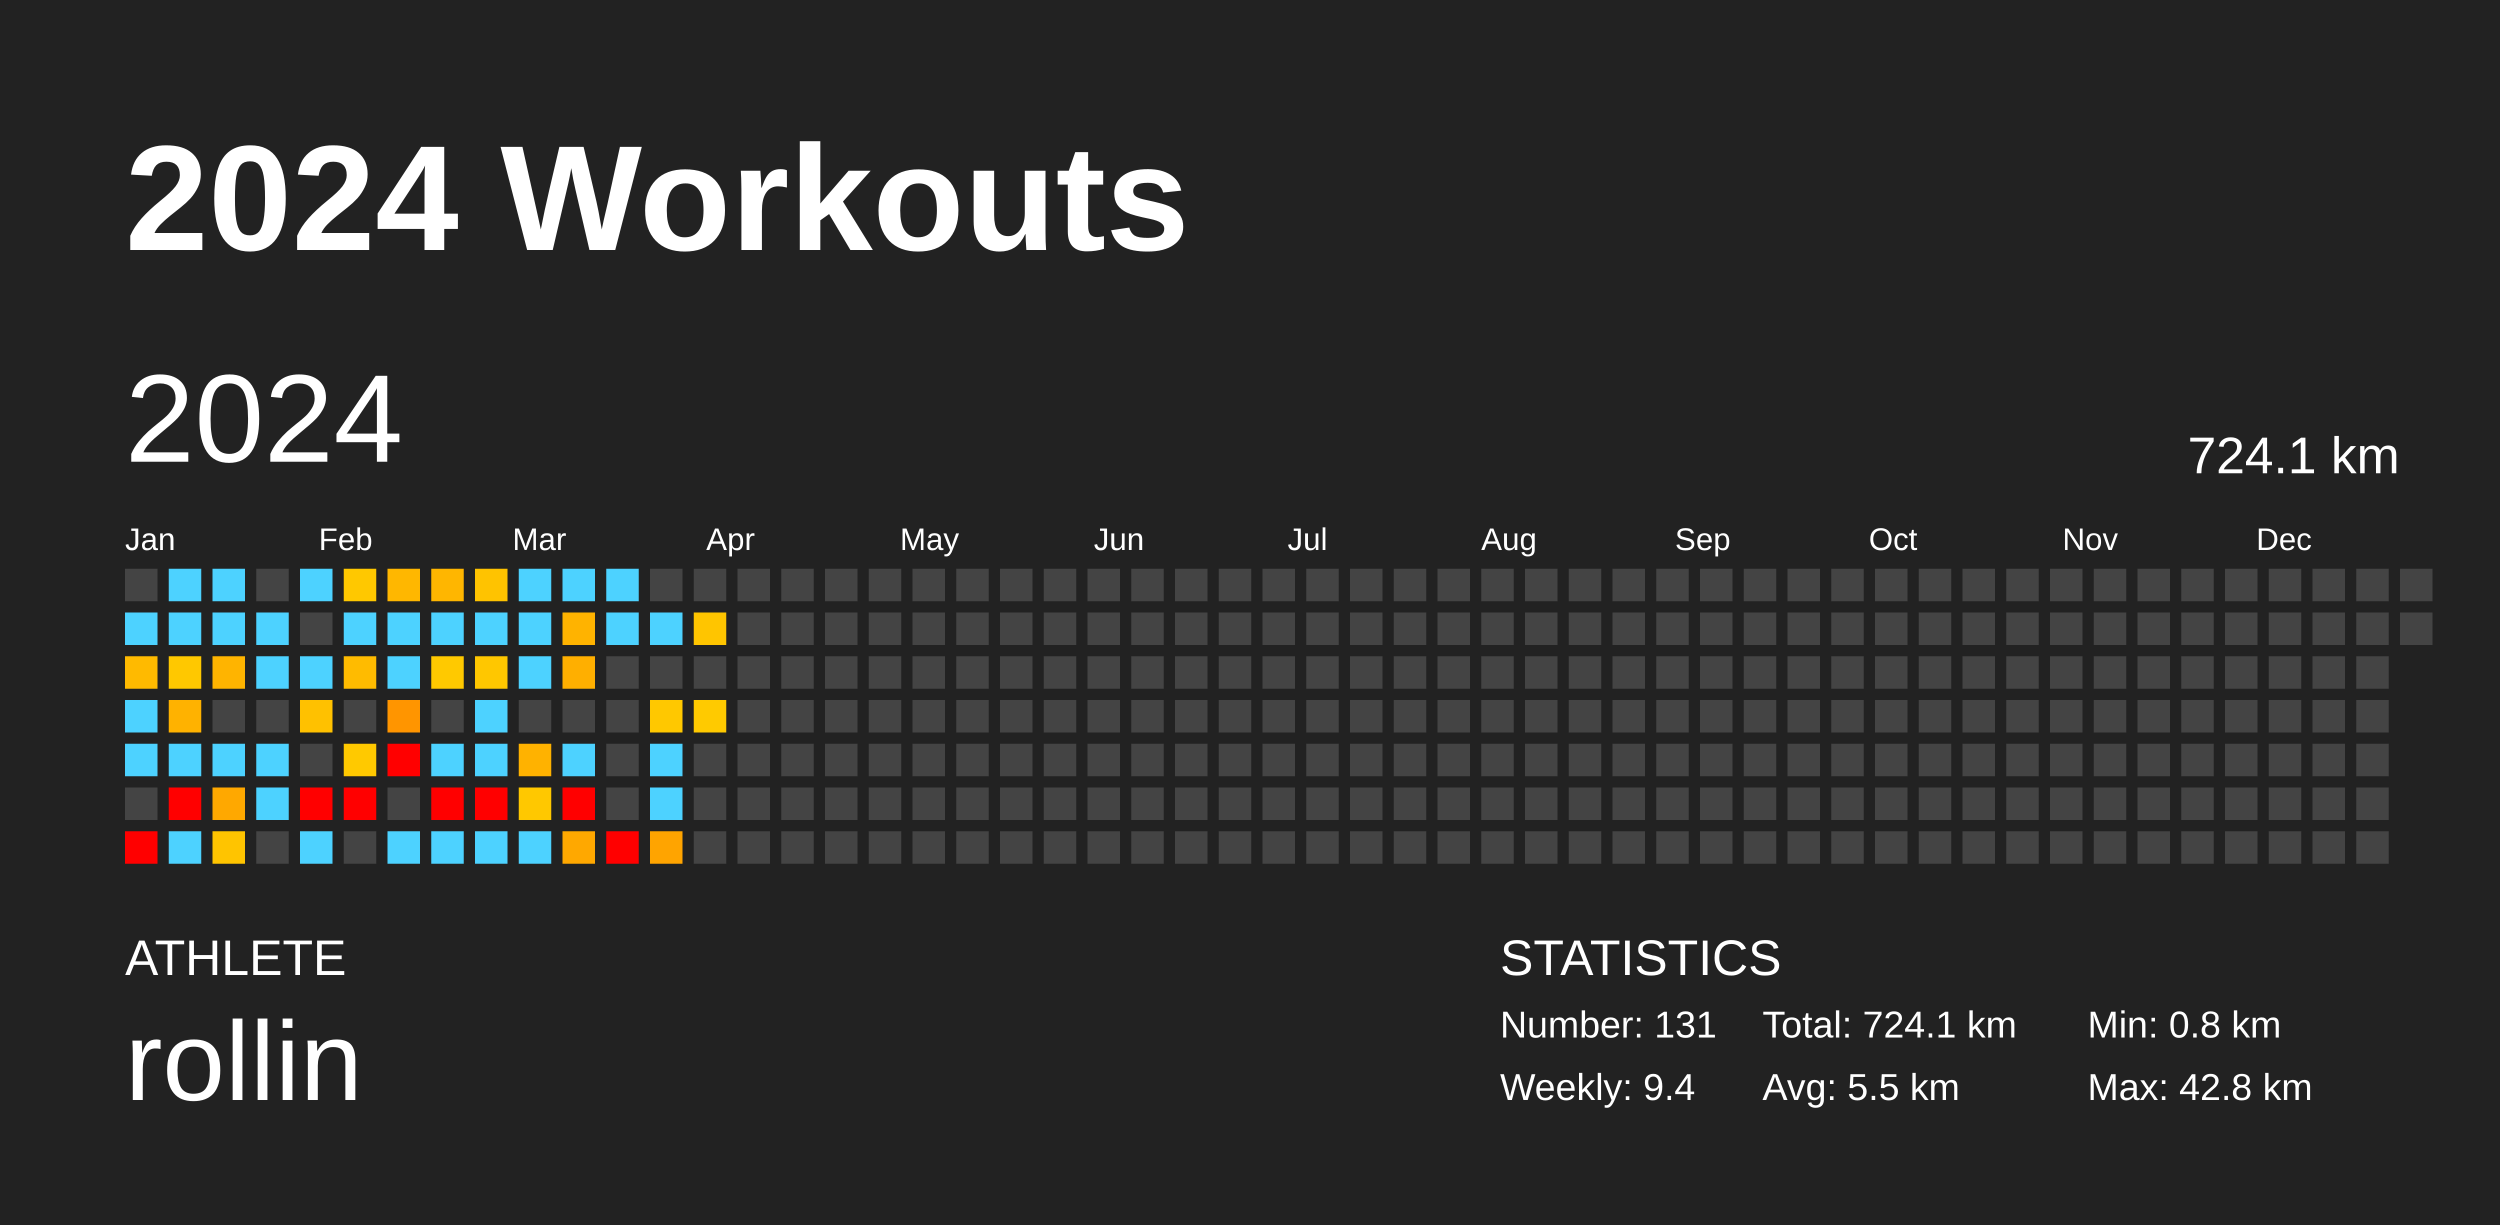
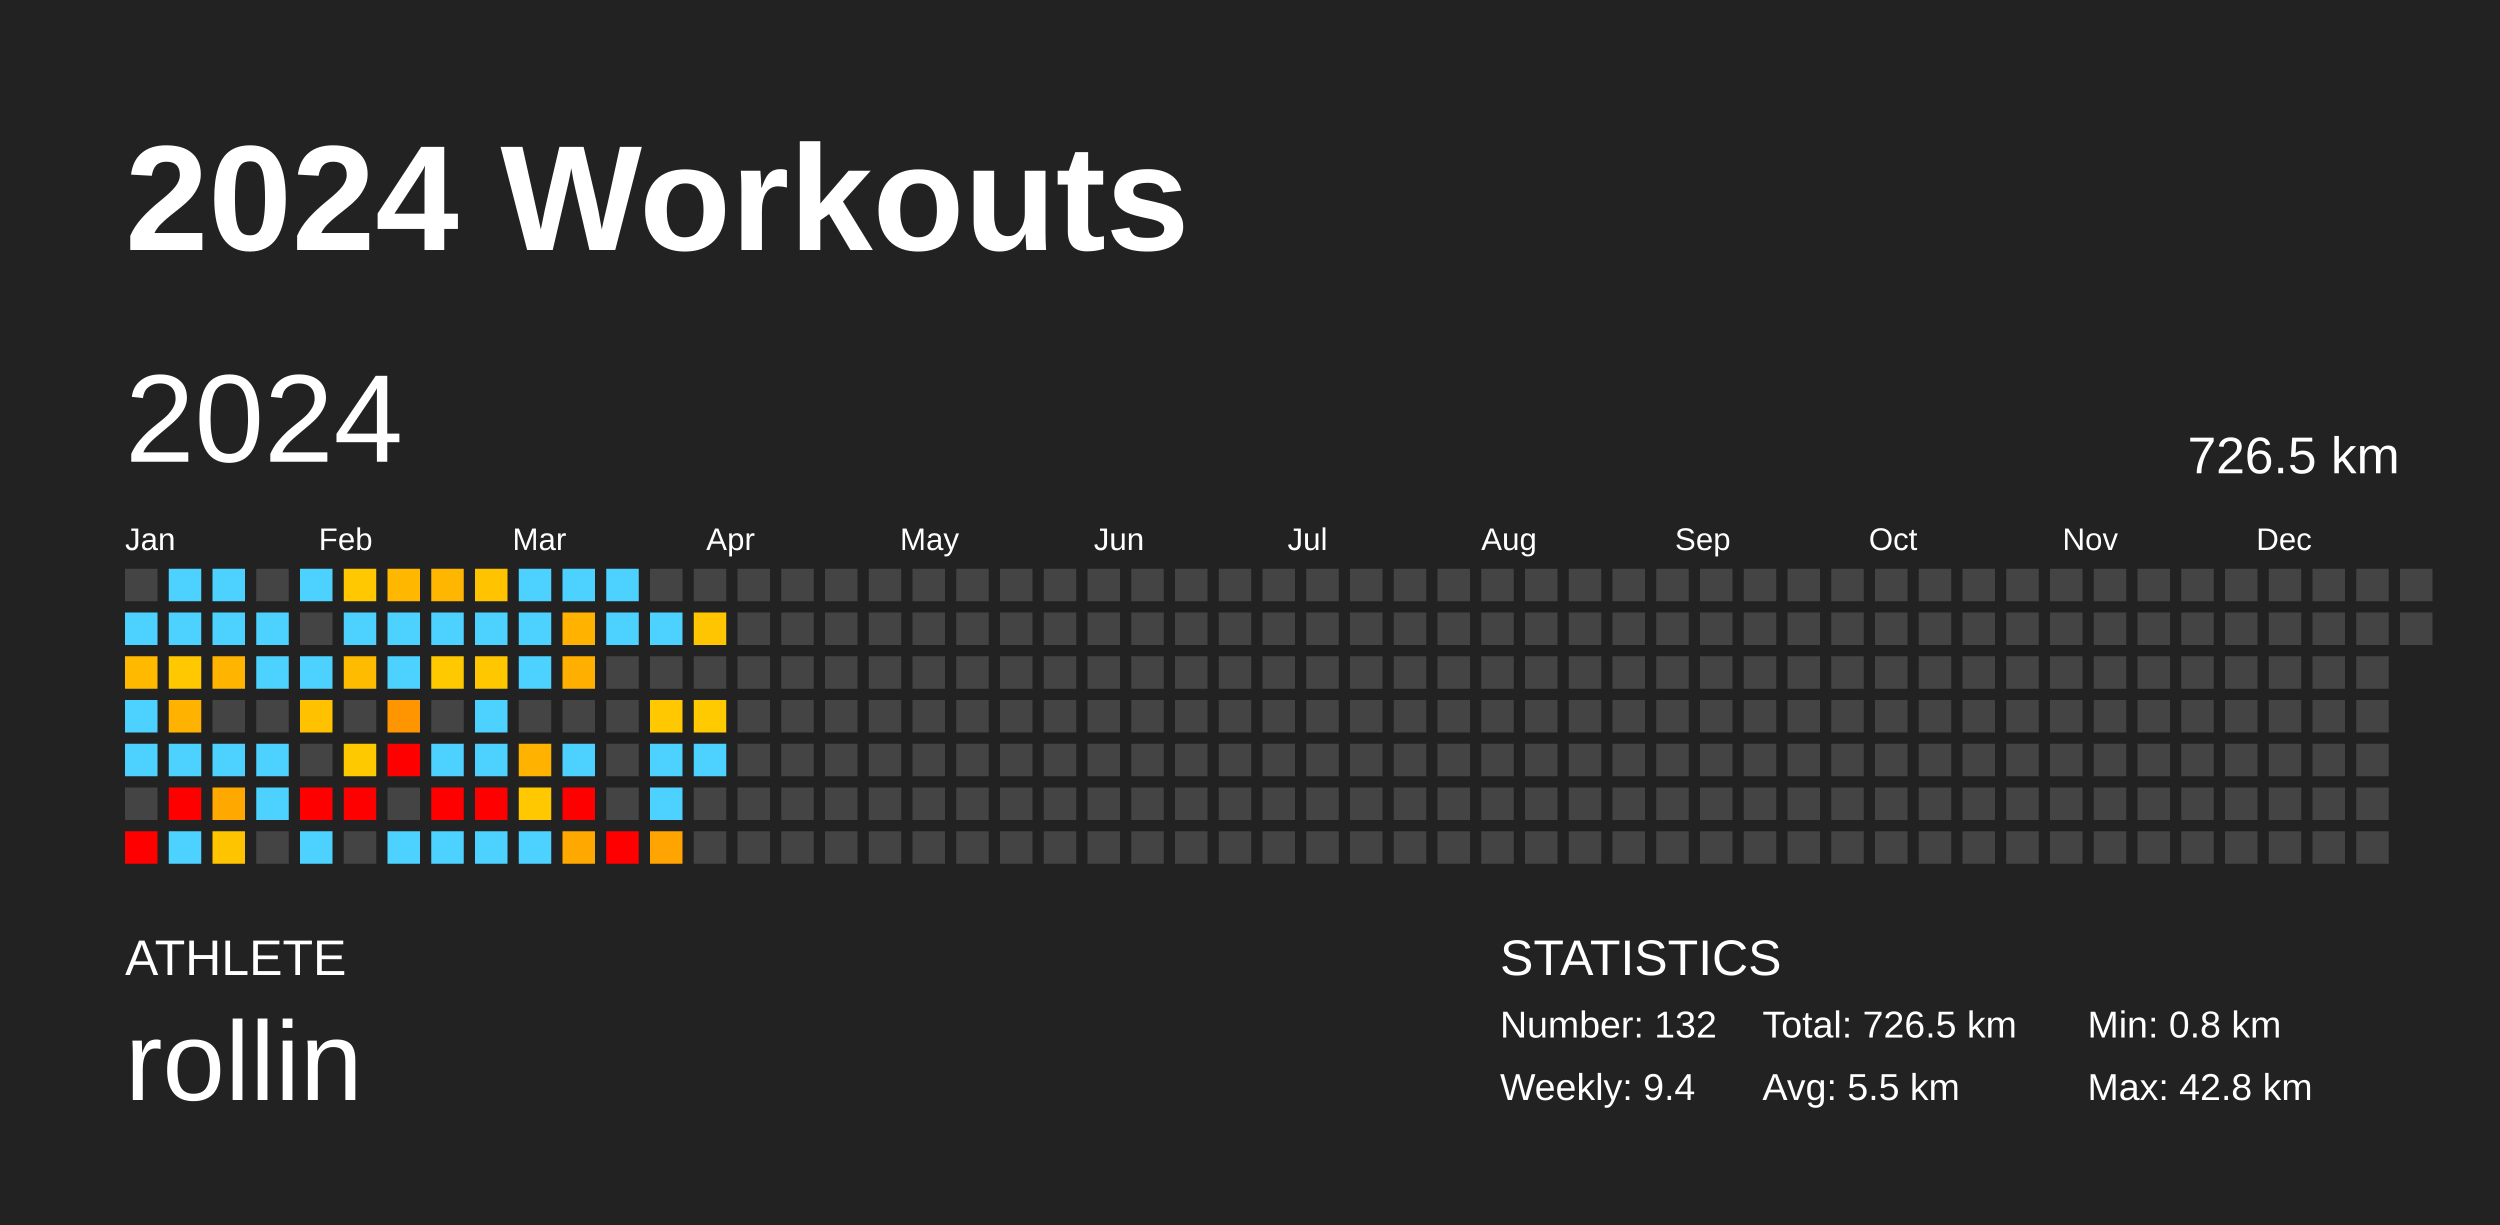
<svg xmlns="http://www.w3.org/2000/svg" baseProfile="full" height="98mm" version="1.1" viewBox="0,0,200,98" width="200mm">
  <defs />
  <rect fill="#222222" height="98" width="200" x="0" y="0" />
  <text fill="#FFFFFF" style="font-size:12px; font-family:Arial; font-weight:bold;" x="10" y="20">2024 Workouts</text>
  <text fill="#FFFFFF" style="font-size:4px; font-family:Arial" x="10" y="78">ATHLETE</text>
  <text fill="#FFFFFF" style="font-size:9px; font-family:Arial" x="10" y="88">rollin</text>
  <text fill="#FFFFFF" style="font-size:4px; font-family:Arial" x="120" y="78">STATISTICS</text>
-   <text fill="#FFFFFF" style="font-size:3px; font-family:Arial" x="120" y="83">Number: 131</text>
+   <text fill="#FFFFFF" style="font-size:3px; font-family:Arial" x="120" y="83">Number: 132</text>
  <text fill="#FFFFFF" style="font-size:3px; font-family:Arial" x="120" y="88">Weekly: 9.4</text>
-   <text fill="#FFFFFF" style="font-size:3px; font-family:Arial" x="141" y="83">Total: 724.1 km</text>
+   <text fill="#FFFFFF" style="font-size:3px; font-family:Arial" x="141" y="83">Total: 726.5 km</text>
  <text fill="#FFFFFF" style="font-size:3px; font-family:Arial" x="141" y="88">Avg: 5.5 km</text>
  <text fill="#FFFFFF" style="font-size:3px; font-family:Arial" x="167" y="83">Min: 0.8 km</text>
  <text fill="#FFFFFF" style="font-size:3px; font-family:Arial" x="167" y="88">Max: 42.8 km</text>
  <text dominant-baseline="hanging" fill="#FFFFFF" style="font-size:10.0px; font-family:Arial;" x="10" y="30">2024</text>
-   <text dominant-baseline="hanging" fill="#FFFFFF" style="font-size:4.125px; font-family:Arial;" x="175" y="35">724.1 km</text>
+   <text dominant-baseline="hanging" fill="#FFFFFF" style="font-size:4.125px; font-family:Arial;" x="175" y="35">726.5 km</text>
  <text fill="#FFFFFF" style="font-size:2.5px; font-family:Arial" x="10.0" y="44">Jan</text>
  <text fill="#FFFFFF" style="font-size:2.5px; font-family:Arial" x="25.5" y="44">Feb</text>
  <text fill="#FFFFFF" style="font-size:2.5px; font-family:Arial" x="41.0" y="44">Mar</text>
  <text fill="#FFFFFF" style="font-size:2.5px; font-family:Arial" x="56.5" y="44">Apr</text>
  <text fill="#FFFFFF" style="font-size:2.5px; font-family:Arial" x="72.0" y="44">May</text>
  <text fill="#FFFFFF" style="font-size:2.5px; font-family:Arial" x="87.5" y="44">Jun</text>
  <text fill="#FFFFFF" style="font-size:2.5px; font-family:Arial" x="103.0" y="44">Jul</text>
  <text fill="#FFFFFF" style="font-size:2.5px; font-family:Arial" x="118.5" y="44">Aug</text>
  <text fill="#FFFFFF" style="font-size:2.5px; font-family:Arial" x="134.0" y="44">Sep</text>
  <text fill="#FFFFFF" style="font-size:2.5px; font-family:Arial" x="149.5" y="44">Oct</text>
  <text fill="#FFFFFF" style="font-size:2.5px; font-family:Arial" x="165.0" y="44">Nov</text>
  <text fill="#FFFFFF" style="font-size:2.5px; font-family:Arial" x="180.5" y="44">Dec</text>
  <rect fill="#444444" height="2.6" width="2.6" x="10.0" y="45.5" />
  <rect fill="#4dd2ff" height="2.6" width="2.6" x="10.0" y="49.0" />
  <rect fill="#ffba00" height="2.6" width="2.6" x="10.0" y="52.5" />
  <rect fill="#4dd2ff" height="2.6" width="2.6" x="10.0" y="56.0" />
  <rect fill="#4dd2ff" height="2.6" width="2.6" x="10.0" y="59.5" />
  <rect fill="#444444" height="2.6" width="2.6" x="10.0" y="63.0" />
  <rect fill="red" height="2.6" width="2.6" x="10.0" y="66.5" />
  <rect fill="#4dd2ff" height="2.6" width="2.6" x="13.5" y="45.5" />
  <rect fill="#4dd2ff" height="2.6" width="2.6" x="13.5" y="49.0" />
  <rect fill="#ffc800" height="2.6" width="2.6" x="13.5" y="52.5" />
  <rect fill="#ffb200" height="2.6" width="2.6" x="13.5" y="56.0" />
  <rect fill="#4dd2ff" height="2.6" width="2.6" x="13.5" y="59.5" />
  <rect fill="red" height="2.6" width="2.6" x="13.5" y="63.0" />
  <rect fill="#4dd2ff" height="2.6" width="2.6" x="13.5" y="66.5" />
  <rect fill="#4dd2ff" height="2.6" width="2.6" x="17.0" y="45.5" />
  <rect fill="#4dd2ff" height="2.6" width="2.6" x="17.0" y="49.0" />
  <rect fill="#ffb400" height="2.6" width="2.6" x="17.0" y="52.5" />
  <rect fill="#444444" height="2.6" width="2.6" x="17.0" y="56.0" />
  <rect fill="#4dd2ff" height="2.6" width="2.6" x="17.0" y="59.5" />
  <rect fill="#ffa800" height="2.6" width="2.6" x="17.0" y="63.0" />
  <rect fill="#ffc400" height="2.6" width="2.6" x="17.0" y="66.5" />
  <rect fill="#444444" height="2.6" width="2.6" x="20.5" y="45.5" />
  <rect fill="#4dd2ff" height="2.6" width="2.6" x="20.5" y="49.0" />
  <rect fill="#4dd2ff" height="2.6" width="2.6" x="20.5" y="52.5" />
  <rect fill="#444444" height="2.6" width="2.6" x="20.5" y="56.0" />
  <rect fill="#4dd2ff" height="2.6" width="2.6" x="20.5" y="59.5" />
  <rect fill="#4dd2ff" height="2.6" width="2.6" x="20.5" y="63.0" />
  <rect fill="#444444" height="2.6" width="2.6" x="20.5" y="66.5" />
  <rect fill="#4dd2ff" height="2.6" width="2.6" x="24.0" y="45.5" />
  <rect fill="#444444" height="2.6" width="2.6" x="24.0" y="49.0" />
  <rect fill="#4dd2ff" height="2.6" width="2.6" x="24.0" y="52.5" />
  <rect fill="#ffc100" height="2.6" width="2.6" x="24.0" y="56.0" />
  <rect fill="#444444" height="2.6" width="2.6" x="24.0" y="59.5" />
  <rect fill="red" height="2.6" width="2.6" x="24.0" y="63.0" />
  <rect fill="#4dd2ff" height="2.6" width="2.6" x="24.0" y="66.5" />
  <rect fill="#ffc800" height="2.6" width="2.6" x="27.5" y="45.5" />
  <rect fill="#4dd2ff" height="2.6" width="2.6" x="27.5" y="49.0" />
  <rect fill="#ffbb00" height="2.6" width="2.6" x="27.5" y="52.5" />
  <rect fill="#444444" height="2.6" width="2.6" x="27.5" y="56.0" />
  <rect fill="#ffc900" height="2.6" width="2.6" x="27.5" y="59.5" />
  <rect fill="red" height="2.6" width="2.6" x="27.5" y="63.0" />
  <rect fill="#444444" height="2.6" width="2.6" x="27.5" y="66.5" />
  <rect fill="#ffb700" height="2.6" width="2.6" x="31.0" y="45.5" />
  <rect fill="#4dd2ff" height="2.6" width="2.6" x="31.0" y="49.0" />
  <rect fill="#4dd2ff" height="2.6" width="2.6" x="31.0" y="52.5" />
  <rect fill="#ff9500" height="2.6" width="2.6" x="31.0" y="56.0" />
  <rect fill="red" height="2.6" width="2.6" x="31.0" y="59.5" />
  <rect fill="#444444" height="2.6" width="2.6" x="31.0" y="63.0" />
  <rect fill="#4dd2ff" height="2.6" width="2.6" x="31.0" y="66.5" />
  <rect fill="#ffb600" height="2.6" width="2.6" x="34.5" y="45.5" />
  <rect fill="#4dd2ff" height="2.6" width="2.6" x="34.5" y="49.0" />
  <rect fill="#ffc900" height="2.6" width="2.6" x="34.5" y="52.5" />
  <rect fill="#444444" height="2.6" width="2.6" x="34.5" y="56.0" />
  <rect fill="#4dd2ff" height="2.6" width="2.6" x="34.5" y="59.5" />
  <rect fill="red" height="2.6" width="2.6" x="34.5" y="63.0" />
  <rect fill="#4dd2ff" height="2.6" width="2.6" x="34.5" y="66.5" />
  <rect fill="#ffc300" height="2.6" width="2.6" x="38.0" y="45.5" />
  <rect fill="#4dd2ff" height="2.6" width="2.6" x="38.0" y="49.0" />
  <rect fill="#ffc700" height="2.6" width="2.6" x="38.0" y="52.5" />
  <rect fill="#4dd2ff" height="2.6" width="2.6" x="38.0" y="56.0" />
  <rect fill="#4dd2ff" height="2.6" width="2.6" x="38.0" y="59.5" />
  <rect fill="red" height="2.6" width="2.6" x="38.0" y="63.0" />
  <rect fill="#4dd2ff" height="2.6" width="2.6" x="38.0" y="66.5" />
  <rect fill="#4dd2ff" height="2.6" width="2.6" x="41.5" y="45.5" />
  <rect fill="#4dd2ff" height="2.6" width="2.6" x="41.5" y="49.0" />
  <rect fill="#4dd2ff" height="2.6" width="2.6" x="41.5" y="52.5" />
  <rect fill="#444444" height="2.6" width="2.6" x="41.5" y="56.0" />
  <rect fill="#ffb200" height="2.6" width="2.6" x="41.5" y="59.5" />
  <rect fill="#ffc800" height="2.6" width="2.6" x="41.5" y="63.0" />
  <rect fill="#4dd2ff" height="2.6" width="2.6" x="41.5" y="66.5" />
  <rect fill="#4dd2ff" height="2.6" width="2.6" x="45.0" y="45.5" />
  <rect fill="#ffb300" height="2.6" width="2.6" x="45.0" y="49.0" />
  <rect fill="#ffaf00" height="2.6" width="2.6" x="45.0" y="52.5" />
  <rect fill="#444444" height="2.6" width="2.6" x="45.0" y="56.0" />
  <rect fill="#4dd2ff" height="2.6" width="2.6" x="45.0" y="59.5" />
  <rect fill="red" height="2.6" width="2.6" x="45.0" y="63.0" />
  <rect fill="#ffa800" height="2.6" width="2.6" x="45.0" y="66.5" />
  <rect fill="#4dd2ff" height="2.6" width="2.6" x="48.5" y="45.5" />
  <rect fill="#4dd2ff" height="2.6" width="2.6" x="48.5" y="49.0" />
  <rect fill="#444444" height="2.6" width="2.6" x="48.5" y="52.5" />
  <rect fill="#444444" height="2.6" width="2.6" x="48.5" y="56.0" />
  <rect fill="#444444" height="2.6" width="2.6" x="48.5" y="59.5" />
  <rect fill="#444444" height="2.6" width="2.6" x="48.5" y="63.0" />
  <rect fill="red" height="2.6" width="2.6" x="48.5" y="66.5" />
  <rect fill="#444444" height="2.6" width="2.6" x="52.0" y="45.5" />
  <rect fill="#4dd2ff" height="2.6" width="2.6" x="52.0" y="49.0" />
  <rect fill="#444444" height="2.6" width="2.6" x="52.0" y="52.5" />
  <rect fill="#ffc800" height="2.6" width="2.6" x="52.0" y="56.0" />
  <rect fill="#4dd2ff" height="2.6" width="2.6" x="52.0" y="59.5" />
  <rect fill="#4dd2ff" height="2.6" width="2.6" x="52.0" y="63.0" />
  <rect fill="#ffa400" height="2.6" width="2.6" x="52.0" y="66.5" />
  <rect fill="#444444" height="2.6" width="2.6" x="55.5" y="45.5" />
  <rect fill="#ffc500" height="2.6" width="2.6" x="55.5" y="49.0" />
  <rect fill="#444444" height="2.6" width="2.6" x="55.5" y="52.5" />
  <rect fill="#ffca00" height="2.6" width="2.6" x="55.5" y="56.0" />
-   <rect fill="#444444" height="2.6" width="2.6" x="55.5" y="59.5" />
+   <rect fill="#4dd2ff" height="2.6" width="2.6" x="55.5" y="59.5" />
  <rect fill="#444444" height="2.6" width="2.6" x="55.5" y="63.0" />
  <rect fill="#444444" height="2.6" width="2.6" x="55.5" y="66.5" />
  <rect fill="#444444" height="2.6" width="2.6" x="59.0" y="45.5" />
  <rect fill="#444444" height="2.6" width="2.6" x="59.0" y="49.0" />
  <rect fill="#444444" height="2.6" width="2.6" x="59.0" y="52.5" />
  <rect fill="#444444" height="2.6" width="2.6" x="59.0" y="56.0" />
  <rect fill="#444444" height="2.6" width="2.6" x="59.0" y="59.5" />
  <rect fill="#444444" height="2.6" width="2.6" x="59.0" y="63.0" />
  <rect fill="#444444" height="2.6" width="2.6" x="59.0" y="66.5" />
  <rect fill="#444444" height="2.6" width="2.6" x="62.5" y="45.5" />
  <rect fill="#444444" height="2.6" width="2.6" x="62.5" y="49.0" />
  <rect fill="#444444" height="2.6" width="2.6" x="62.5" y="52.5" />
  <rect fill="#444444" height="2.6" width="2.6" x="62.5" y="56.0" />
  <rect fill="#444444" height="2.6" width="2.6" x="62.5" y="59.5" />
  <rect fill="#444444" height="2.6" width="2.6" x="62.5" y="63.0" />
  <rect fill="#444444" height="2.6" width="2.6" x="62.5" y="66.5" />
  <rect fill="#444444" height="2.6" width="2.6" x="66.0" y="45.5" />
  <rect fill="#444444" height="2.6" width="2.6" x="66.0" y="49.0" />
  <rect fill="#444444" height="2.6" width="2.6" x="66.0" y="52.5" />
  <rect fill="#444444" height="2.6" width="2.6" x="66.0" y="56.0" />
  <rect fill="#444444" height="2.6" width="2.6" x="66.0" y="59.5" />
  <rect fill="#444444" height="2.6" width="2.6" x="66.0" y="63.0" />
  <rect fill="#444444" height="2.6" width="2.6" x="66.0" y="66.5" />
  <rect fill="#444444" height="2.6" width="2.6" x="69.5" y="45.5" />
  <rect fill="#444444" height="2.6" width="2.6" x="69.5" y="49.0" />
  <rect fill="#444444" height="2.6" width="2.6" x="69.5" y="52.5" />
  <rect fill="#444444" height="2.6" width="2.6" x="69.5" y="56.0" />
  <rect fill="#444444" height="2.6" width="2.6" x="69.5" y="59.5" />
  <rect fill="#444444" height="2.6" width="2.6" x="69.5" y="63.0" />
  <rect fill="#444444" height="2.6" width="2.6" x="69.5" y="66.5" />
  <rect fill="#444444" height="2.6" width="2.6" x="73.0" y="45.5" />
  <rect fill="#444444" height="2.6" width="2.6" x="73.0" y="49.0" />
  <rect fill="#444444" height="2.6" width="2.6" x="73.0" y="52.5" />
  <rect fill="#444444" height="2.6" width="2.6" x="73.0" y="56.0" />
  <rect fill="#444444" height="2.6" width="2.6" x="73.0" y="59.5" />
  <rect fill="#444444" height="2.6" width="2.6" x="73.0" y="63.0" />
  <rect fill="#444444" height="2.6" width="2.6" x="73.0" y="66.5" />
  <rect fill="#444444" height="2.6" width="2.6" x="76.5" y="45.5" />
  <rect fill="#444444" height="2.6" width="2.6" x="76.5" y="49.0" />
  <rect fill="#444444" height="2.6" width="2.6" x="76.5" y="52.5" />
  <rect fill="#444444" height="2.6" width="2.6" x="76.5" y="56.0" />
  <rect fill="#444444" height="2.6" width="2.6" x="76.5" y="59.5" />
  <rect fill="#444444" height="2.6" width="2.6" x="76.5" y="63.0" />
  <rect fill="#444444" height="2.6" width="2.6" x="76.5" y="66.5" />
  <rect fill="#444444" height="2.6" width="2.6" x="80.0" y="45.5" />
  <rect fill="#444444" height="2.6" width="2.6" x="80.0" y="49.0" />
  <rect fill="#444444" height="2.6" width="2.6" x="80.0" y="52.5" />
  <rect fill="#444444" height="2.6" width="2.6" x="80.0" y="56.0" />
  <rect fill="#444444" height="2.6" width="2.6" x="80.0" y="59.5" />
  <rect fill="#444444" height="2.6" width="2.6" x="80.0" y="63.0" />
  <rect fill="#444444" height="2.6" width="2.6" x="80.0" y="66.5" />
  <rect fill="#444444" height="2.6" width="2.6" x="83.5" y="45.5" />
  <rect fill="#444444" height="2.6" width="2.6" x="83.5" y="49.0" />
  <rect fill="#444444" height="2.6" width="2.6" x="83.5" y="52.5" />
  <rect fill="#444444" height="2.6" width="2.6" x="83.5" y="56.0" />
  <rect fill="#444444" height="2.6" width="2.6" x="83.5" y="59.5" />
  <rect fill="#444444" height="2.6" width="2.6" x="83.5" y="63.0" />
  <rect fill="#444444" height="2.6" width="2.6" x="83.5" y="66.5" />
  <rect fill="#444444" height="2.6" width="2.6" x="87.0" y="45.5" />
  <rect fill="#444444" height="2.6" width="2.6" x="87.0" y="49.0" />
  <rect fill="#444444" height="2.6" width="2.6" x="87.0" y="52.5" />
  <rect fill="#444444" height="2.6" width="2.6" x="87.0" y="56.0" />
  <rect fill="#444444" height="2.6" width="2.6" x="87.0" y="59.5" />
  <rect fill="#444444" height="2.6" width="2.6" x="87.0" y="63.0" />
  <rect fill="#444444" height="2.6" width="2.6" x="87.0" y="66.5" />
  <rect fill="#444444" height="2.6" width="2.6" x="90.5" y="45.5" />
  <rect fill="#444444" height="2.6" width="2.6" x="90.5" y="49.0" />
  <rect fill="#444444" height="2.6" width="2.6" x="90.5" y="52.5" />
  <rect fill="#444444" height="2.6" width="2.6" x="90.5" y="56.0" />
  <rect fill="#444444" height="2.6" width="2.6" x="90.5" y="59.5" />
  <rect fill="#444444" height="2.6" width="2.6" x="90.5" y="63.0" />
  <rect fill="#444444" height="2.6" width="2.6" x="90.5" y="66.5" />
  <rect fill="#444444" height="2.6" width="2.6" x="94.0" y="45.5" />
  <rect fill="#444444" height="2.6" width="2.6" x="94.0" y="49.0" />
  <rect fill="#444444" height="2.6" width="2.6" x="94.0" y="52.5" />
  <rect fill="#444444" height="2.6" width="2.6" x="94.0" y="56.0" />
  <rect fill="#444444" height="2.6" width="2.6" x="94.0" y="59.5" />
  <rect fill="#444444" height="2.6" width="2.6" x="94.0" y="63.0" />
  <rect fill="#444444" height="2.6" width="2.6" x="94.0" y="66.5" />
  <rect fill="#444444" height="2.6" width="2.6" x="97.5" y="45.5" />
  <rect fill="#444444" height="2.6" width="2.6" x="97.5" y="49.0" />
  <rect fill="#444444" height="2.6" width="2.6" x="97.5" y="52.5" />
  <rect fill="#444444" height="2.6" width="2.6" x="97.5" y="56.0" />
  <rect fill="#444444" height="2.6" width="2.6" x="97.5" y="59.5" />
  <rect fill="#444444" height="2.6" width="2.6" x="97.5" y="63.0" />
  <rect fill="#444444" height="2.6" width="2.6" x="97.5" y="66.5" />
  <rect fill="#444444" height="2.6" width="2.6" x="101.0" y="45.5" />
  <rect fill="#444444" height="2.6" width="2.6" x="101.0" y="49.0" />
  <rect fill="#444444" height="2.6" width="2.6" x="101.0" y="52.5" />
  <rect fill="#444444" height="2.6" width="2.6" x="101.0" y="56.0" />
  <rect fill="#444444" height="2.6" width="2.6" x="101.0" y="59.5" />
  <rect fill="#444444" height="2.6" width="2.6" x="101.0" y="63.0" />
  <rect fill="#444444" height="2.6" width="2.6" x="101.0" y="66.5" />
  <rect fill="#444444" height="2.6" width="2.6" x="104.5" y="45.5" />
  <rect fill="#444444" height="2.6" width="2.6" x="104.5" y="49.0" />
  <rect fill="#444444" height="2.6" width="2.6" x="104.5" y="52.5" />
  <rect fill="#444444" height="2.6" width="2.6" x="104.5" y="56.0" />
  <rect fill="#444444" height="2.6" width="2.6" x="104.5" y="59.5" />
  <rect fill="#444444" height="2.6" width="2.6" x="104.5" y="63.0" />
  <rect fill="#444444" height="2.6" width="2.6" x="104.5" y="66.5" />
  <rect fill="#444444" height="2.6" width="2.6" x="108.0" y="45.5" />
  <rect fill="#444444" height="2.6" width="2.6" x="108.0" y="49.0" />
  <rect fill="#444444" height="2.6" width="2.6" x="108.0" y="52.5" />
  <rect fill="#444444" height="2.6" width="2.6" x="108.0" y="56.0" />
  <rect fill="#444444" height="2.6" width="2.6" x="108.0" y="59.5" />
  <rect fill="#444444" height="2.6" width="2.6" x="108.0" y="63.0" />
  <rect fill="#444444" height="2.6" width="2.6" x="108.0" y="66.5" />
  <rect fill="#444444" height="2.6" width="2.6" x="111.5" y="45.5" />
  <rect fill="#444444" height="2.6" width="2.6" x="111.5" y="49.0" />
  <rect fill="#444444" height="2.6" width="2.6" x="111.5" y="52.5" />
  <rect fill="#444444" height="2.6" width="2.6" x="111.5" y="56.0" />
  <rect fill="#444444" height="2.6" width="2.6" x="111.5" y="59.5" />
  <rect fill="#444444" height="2.6" width="2.6" x="111.5" y="63.0" />
  <rect fill="#444444" height="2.6" width="2.6" x="111.5" y="66.5" />
  <rect fill="#444444" height="2.6" width="2.6" x="115.0" y="45.5" />
  <rect fill="#444444" height="2.6" width="2.6" x="115.0" y="49.0" />
  <rect fill="#444444" height="2.6" width="2.6" x="115.0" y="52.5" />
  <rect fill="#444444" height="2.6" width="2.6" x="115.0" y="56.0" />
  <rect fill="#444444" height="2.6" width="2.6" x="115.0" y="59.5" />
  <rect fill="#444444" height="2.6" width="2.6" x="115.0" y="63.0" />
  <rect fill="#444444" height="2.6" width="2.6" x="115.0" y="66.5" />
  <rect fill="#444444" height="2.6" width="2.6" x="118.5" y="45.5" />
  <rect fill="#444444" height="2.6" width="2.6" x="118.5" y="49.0" />
  <rect fill="#444444" height="2.6" width="2.6" x="118.5" y="52.5" />
  <rect fill="#444444" height="2.6" width="2.6" x="118.5" y="56.0" />
  <rect fill="#444444" height="2.6" width="2.6" x="118.5" y="59.5" />
  <rect fill="#444444" height="2.6" width="2.6" x="118.5" y="63.0" />
  <rect fill="#444444" height="2.6" width="2.6" x="118.5" y="66.5" />
  <rect fill="#444444" height="2.6" width="2.6" x="122.0" y="45.5" />
  <rect fill="#444444" height="2.6" width="2.6" x="122.0" y="49.0" />
  <rect fill="#444444" height="2.6" width="2.6" x="122.0" y="52.5" />
  <rect fill="#444444" height="2.6" width="2.6" x="122.0" y="56.0" />
  <rect fill="#444444" height="2.6" width="2.6" x="122.0" y="59.5" />
  <rect fill="#444444" height="2.6" width="2.6" x="122.0" y="63.0" />
  <rect fill="#444444" height="2.6" width="2.6" x="122.0" y="66.5" />
  <rect fill="#444444" height="2.6" width="2.6" x="125.5" y="45.5" />
  <rect fill="#444444" height="2.6" width="2.6" x="125.5" y="49.0" />
  <rect fill="#444444" height="2.6" width="2.6" x="125.5" y="52.5" />
  <rect fill="#444444" height="2.6" width="2.6" x="125.5" y="56.0" />
  <rect fill="#444444" height="2.6" width="2.6" x="125.5" y="59.5" />
  <rect fill="#444444" height="2.6" width="2.6" x="125.5" y="63.0" />
  <rect fill="#444444" height="2.6" width="2.6" x="125.5" y="66.5" />
  <rect fill="#444444" height="2.6" width="2.6" x="129.0" y="45.5" />
  <rect fill="#444444" height="2.6" width="2.6" x="129.0" y="49.0" />
  <rect fill="#444444" height="2.6" width="2.6" x="129.0" y="52.5" />
  <rect fill="#444444" height="2.6" width="2.6" x="129.0" y="56.0" />
  <rect fill="#444444" height="2.6" width="2.6" x="129.0" y="59.5" />
  <rect fill="#444444" height="2.6" width="2.6" x="129.0" y="63.0" />
  <rect fill="#444444" height="2.6" width="2.6" x="129.0" y="66.5" />
  <rect fill="#444444" height="2.6" width="2.6" x="132.5" y="45.5" />
  <rect fill="#444444" height="2.6" width="2.6" x="132.5" y="49.0" />
  <rect fill="#444444" height="2.6" width="2.6" x="132.5" y="52.5" />
  <rect fill="#444444" height="2.6" width="2.6" x="132.5" y="56.0" />
  <rect fill="#444444" height="2.6" width="2.6" x="132.5" y="59.5" />
  <rect fill="#444444" height="2.6" width="2.6" x="132.5" y="63.0" />
  <rect fill="#444444" height="2.6" width="2.6" x="132.5" y="66.5" />
  <rect fill="#444444" height="2.6" width="2.6" x="136.0" y="45.5" />
  <rect fill="#444444" height="2.6" width="2.6" x="136.0" y="49.0" />
  <rect fill="#444444" height="2.6" width="2.6" x="136.0" y="52.5" />
  <rect fill="#444444" height="2.6" width="2.6" x="136.0" y="56.0" />
  <rect fill="#444444" height="2.6" width="2.6" x="136.0" y="59.5" />
  <rect fill="#444444" height="2.6" width="2.6" x="136.0" y="63.0" />
  <rect fill="#444444" height="2.6" width="2.6" x="136.0" y="66.5" />
  <rect fill="#444444" height="2.6" width="2.6" x="139.5" y="45.5" />
  <rect fill="#444444" height="2.6" width="2.6" x="139.5" y="49.0" />
  <rect fill="#444444" height="2.6" width="2.6" x="139.5" y="52.5" />
  <rect fill="#444444" height="2.6" width="2.6" x="139.5" y="56.0" />
  <rect fill="#444444" height="2.6" width="2.6" x="139.5" y="59.5" />
  <rect fill="#444444" height="2.6" width="2.6" x="139.5" y="63.0" />
  <rect fill="#444444" height="2.6" width="2.6" x="139.5" y="66.5" />
  <rect fill="#444444" height="2.6" width="2.6" x="143.0" y="45.5" />
  <rect fill="#444444" height="2.6" width="2.6" x="143.0" y="49.0" />
  <rect fill="#444444" height="2.6" width="2.6" x="143.0" y="52.5" />
  <rect fill="#444444" height="2.6" width="2.6" x="143.0" y="56.0" />
  <rect fill="#444444" height="2.6" width="2.6" x="143.0" y="59.5" />
  <rect fill="#444444" height="2.6" width="2.6" x="143.0" y="63.0" />
  <rect fill="#444444" height="2.6" width="2.6" x="143.0" y="66.5" />
  <rect fill="#444444" height="2.6" width="2.6" x="146.5" y="45.5" />
  <rect fill="#444444" height="2.6" width="2.6" x="146.5" y="49.0" />
  <rect fill="#444444" height="2.6" width="2.6" x="146.5" y="52.5" />
  <rect fill="#444444" height="2.6" width="2.6" x="146.5" y="56.0" />
  <rect fill="#444444" height="2.6" width="2.6" x="146.5" y="59.5" />
  <rect fill="#444444" height="2.6" width="2.6" x="146.5" y="63.0" />
  <rect fill="#444444" height="2.6" width="2.6" x="146.5" y="66.5" />
  <rect fill="#444444" height="2.6" width="2.6" x="150.0" y="45.5" />
  <rect fill="#444444" height="2.6" width="2.6" x="150.0" y="49.0" />
  <rect fill="#444444" height="2.6" width="2.6" x="150.0" y="52.5" />
  <rect fill="#444444" height="2.6" width="2.6" x="150.0" y="56.0" />
  <rect fill="#444444" height="2.6" width="2.6" x="150.0" y="59.5" />
  <rect fill="#444444" height="2.6" width="2.6" x="150.0" y="63.0" />
  <rect fill="#444444" height="2.6" width="2.6" x="150.0" y="66.5" />
  <rect fill="#444444" height="2.6" width="2.6" x="153.5" y="45.5" />
  <rect fill="#444444" height="2.6" width="2.6" x="153.5" y="49.0" />
  <rect fill="#444444" height="2.6" width="2.6" x="153.5" y="52.5" />
  <rect fill="#444444" height="2.6" width="2.6" x="153.5" y="56.0" />
  <rect fill="#444444" height="2.6" width="2.6" x="153.5" y="59.5" />
  <rect fill="#444444" height="2.6" width="2.6" x="153.5" y="63.0" />
  <rect fill="#444444" height="2.6" width="2.6" x="153.5" y="66.5" />
  <rect fill="#444444" height="2.6" width="2.6" x="157.0" y="45.5" />
  <rect fill="#444444" height="2.6" width="2.6" x="157.0" y="49.0" />
  <rect fill="#444444" height="2.6" width="2.6" x="157.0" y="52.5" />
  <rect fill="#444444" height="2.6" width="2.6" x="157.0" y="56.0" />
  <rect fill="#444444" height="2.6" width="2.6" x="157.0" y="59.5" />
  <rect fill="#444444" height="2.6" width="2.6" x="157.0" y="63.0" />
  <rect fill="#444444" height="2.6" width="2.6" x="157.0" y="66.5" />
  <rect fill="#444444" height="2.6" width="2.6" x="160.5" y="45.5" />
  <rect fill="#444444" height="2.6" width="2.6" x="160.5" y="49.0" />
  <rect fill="#444444" height="2.6" width="2.6" x="160.5" y="52.5" />
  <rect fill="#444444" height="2.6" width="2.6" x="160.5" y="56.0" />
  <rect fill="#444444" height="2.6" width="2.6" x="160.5" y="59.5" />
  <rect fill="#444444" height="2.6" width="2.6" x="160.5" y="63.0" />
  <rect fill="#444444" height="2.6" width="2.6" x="160.5" y="66.5" />
  <rect fill="#444444" height="2.6" width="2.6" x="164.0" y="45.5" />
  <rect fill="#444444" height="2.6" width="2.6" x="164.0" y="49.0" />
  <rect fill="#444444" height="2.6" width="2.6" x="164.0" y="52.5" />
  <rect fill="#444444" height="2.6" width="2.6" x="164.0" y="56.0" />
  <rect fill="#444444" height="2.6" width="2.6" x="164.0" y="59.5" />
  <rect fill="#444444" height="2.6" width="2.6" x="164.0" y="63.0" />
  <rect fill="#444444" height="2.6" width="2.6" x="164.0" y="66.5" />
  <rect fill="#444444" height="2.6" width="2.6" x="167.5" y="45.5" />
  <rect fill="#444444" height="2.6" width="2.6" x="167.5" y="49.0" />
  <rect fill="#444444" height="2.6" width="2.6" x="167.5" y="52.5" />
  <rect fill="#444444" height="2.6" width="2.6" x="167.5" y="56.0" />
  <rect fill="#444444" height="2.6" width="2.6" x="167.5" y="59.5" />
  <rect fill="#444444" height="2.6" width="2.6" x="167.5" y="63.0" />
  <rect fill="#444444" height="2.6" width="2.6" x="167.5" y="66.5" />
  <rect fill="#444444" height="2.6" width="2.6" x="171.0" y="45.5" />
  <rect fill="#444444" height="2.6" width="2.6" x="171.0" y="49.0" />
  <rect fill="#444444" height="2.6" width="2.6" x="171.0" y="52.5" />
  <rect fill="#444444" height="2.6" width="2.6" x="171.0" y="56.0" />
  <rect fill="#444444" height="2.6" width="2.6" x="171.0" y="59.5" />
  <rect fill="#444444" height="2.6" width="2.6" x="171.0" y="63.0" />
  <rect fill="#444444" height="2.6" width="2.6" x="171.0" y="66.5" />
  <rect fill="#444444" height="2.6" width="2.6" x="174.5" y="45.5" />
  <rect fill="#444444" height="2.6" width="2.6" x="174.5" y="49.0" />
  <rect fill="#444444" height="2.6" width="2.6" x="174.5" y="52.5" />
  <rect fill="#444444" height="2.6" width="2.6" x="174.5" y="56.0" />
  <rect fill="#444444" height="2.6" width="2.6" x="174.5" y="59.5" />
  <rect fill="#444444" height="2.6" width="2.6" x="174.5" y="63.0" />
  <rect fill="#444444" height="2.6" width="2.6" x="174.5" y="66.5" />
  <rect fill="#444444" height="2.6" width="2.6" x="178.0" y="45.5" />
  <rect fill="#444444" height="2.6" width="2.6" x="178.0" y="49.0" />
  <rect fill="#444444" height="2.6" width="2.6" x="178.0" y="52.5" />
  <rect fill="#444444" height="2.6" width="2.6" x="178.0" y="56.0" />
  <rect fill="#444444" height="2.6" width="2.6" x="178.0" y="59.5" />
  <rect fill="#444444" height="2.6" width="2.6" x="178.0" y="63.0" />
  <rect fill="#444444" height="2.6" width="2.6" x="178.0" y="66.5" />
  <rect fill="#444444" height="2.6" width="2.6" x="181.5" y="45.5" />
  <rect fill="#444444" height="2.6" width="2.6" x="181.5" y="49.0" />
  <rect fill="#444444" height="2.6" width="2.6" x="181.5" y="52.5" />
  <rect fill="#444444" height="2.6" width="2.6" x="181.5" y="56.0" />
  <rect fill="#444444" height="2.6" width="2.6" x="181.5" y="59.5" />
  <rect fill="#444444" height="2.6" width="2.6" x="181.5" y="63.0" />
  <rect fill="#444444" height="2.6" width="2.6" x="181.5" y="66.5" />
  <rect fill="#444444" height="2.6" width="2.6" x="185.0" y="45.5" />
  <rect fill="#444444" height="2.6" width="2.6" x="185.0" y="49.0" />
  <rect fill="#444444" height="2.6" width="2.6" x="185.0" y="52.5" />
  <rect fill="#444444" height="2.6" width="2.6" x="185.0" y="56.0" />
  <rect fill="#444444" height="2.6" width="2.6" x="185.0" y="59.5" />
  <rect fill="#444444" height="2.6" width="2.6" x="185.0" y="63.0" />
  <rect fill="#444444" height="2.6" width="2.6" x="185.0" y="66.5" />
  <rect fill="#444444" height="2.6" width="2.6" x="188.5" y="45.5" />
  <rect fill="#444444" height="2.6" width="2.6" x="188.5" y="49.0" />
  <rect fill="#444444" height="2.6" width="2.6" x="188.5" y="52.5" />
  <rect fill="#444444" height="2.6" width="2.6" x="188.5" y="56.0" />
  <rect fill="#444444" height="2.6" width="2.6" x="188.5" y="59.5" />
  <rect fill="#444444" height="2.6" width="2.6" x="188.5" y="63.0" />
  <rect fill="#444444" height="2.6" width="2.6" x="188.5" y="66.5" />
  <rect fill="#444444" height="2.6" width="2.6" x="192.0" y="45.5" />
  <rect fill="#444444" height="2.6" width="2.6" x="192.0" y="49.0" />
</svg>
